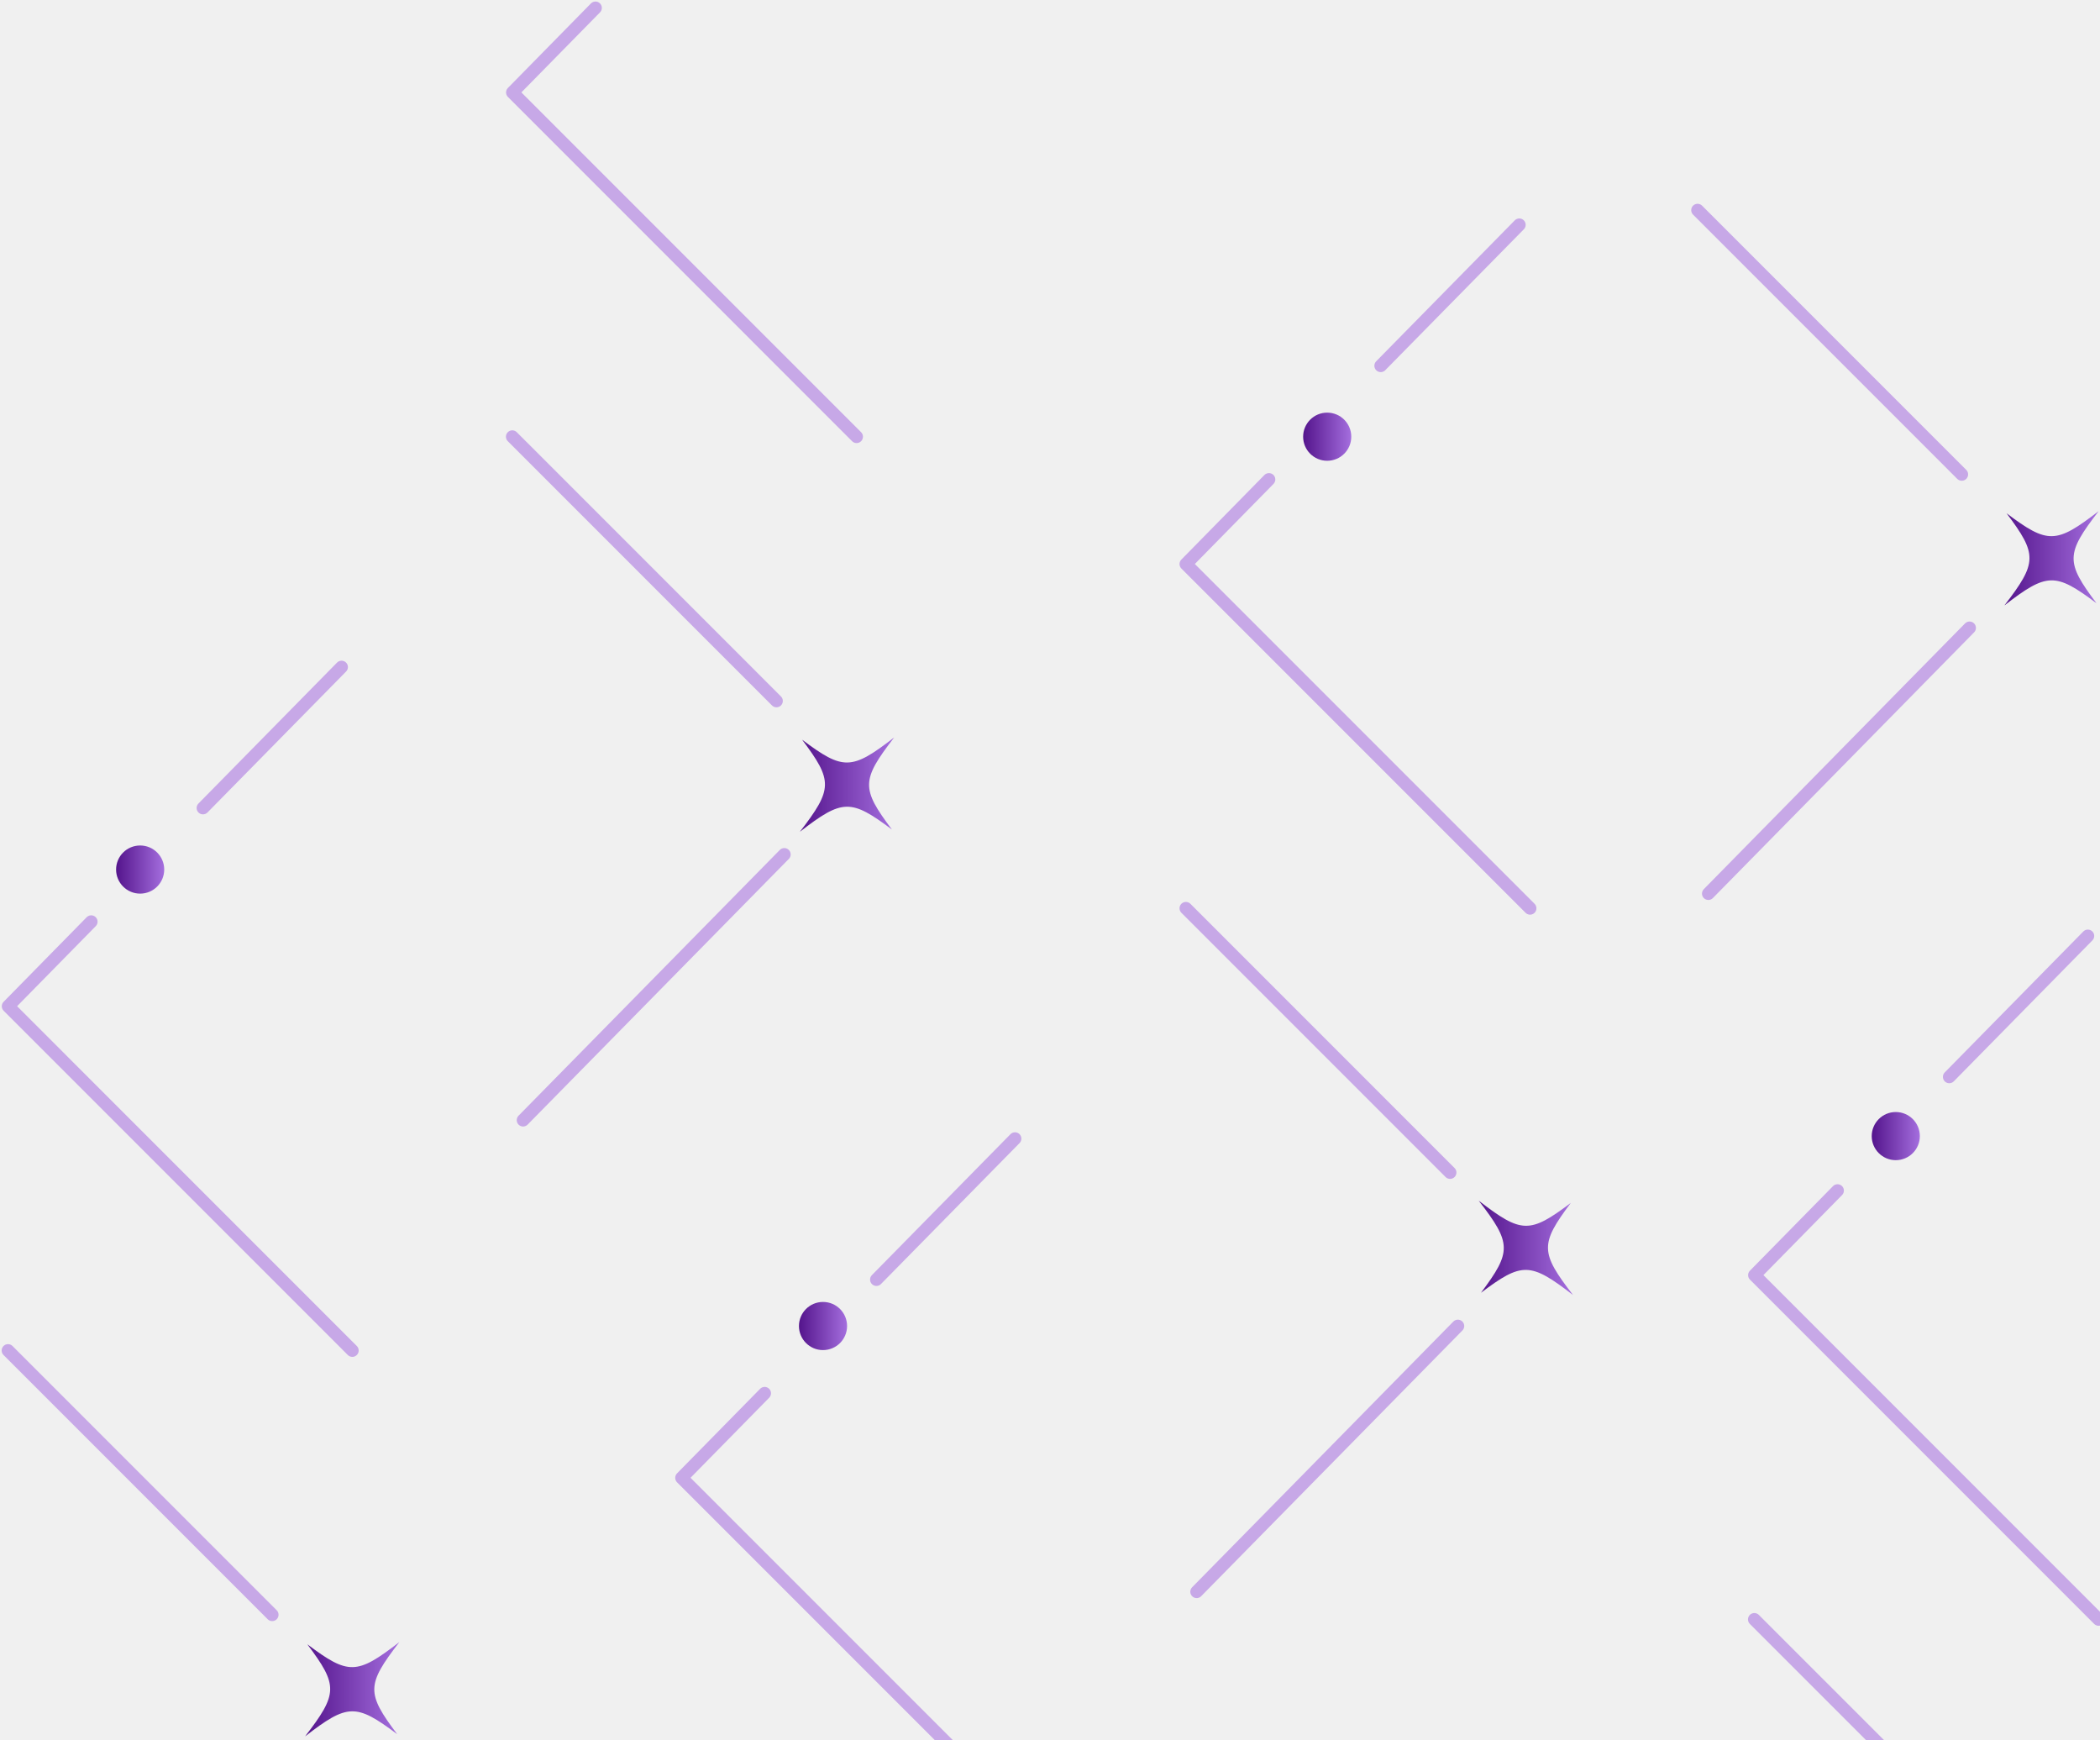
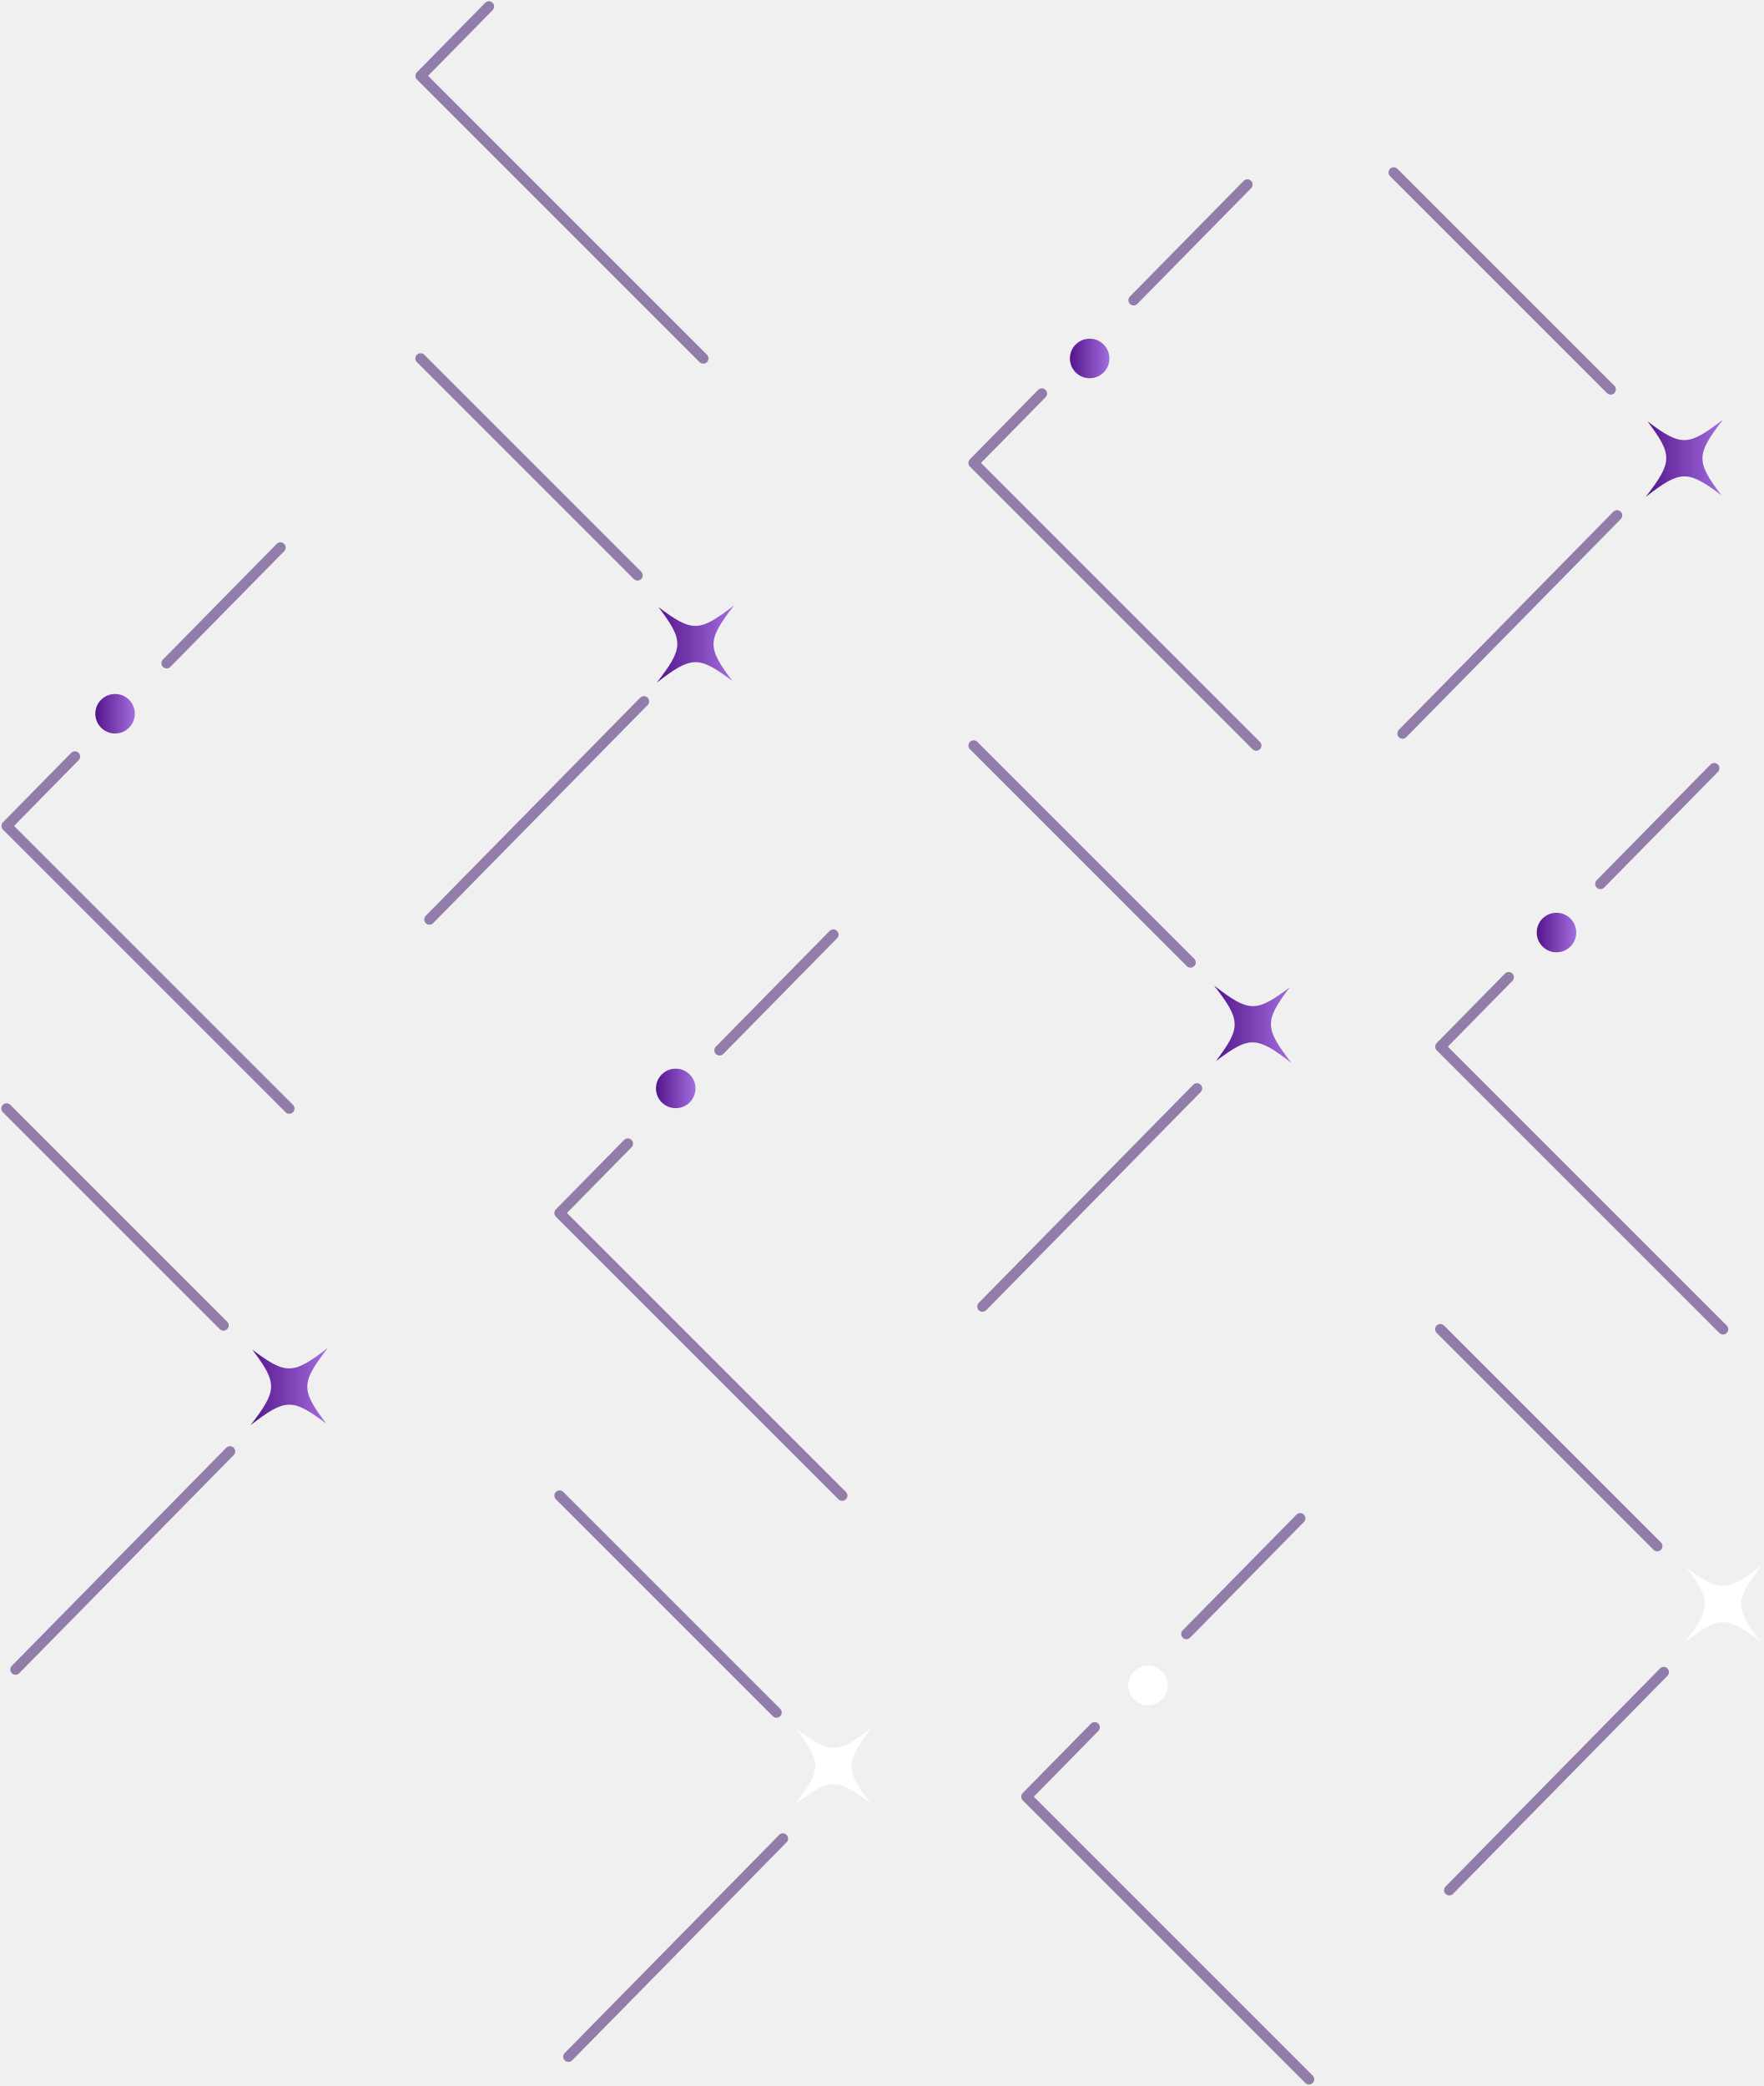
- <svg xmlns="http://www.w3.org/2000/svg" width="262" height="217" viewBox="0 0 262 217" fill="none">
-   <path d="M158.316 59.807C154.866 63.323 151.403 66.839 147.953 70.355C162.267 84.669 176.58 98.983 190.893 113.297" stroke="#C7A8E7" stroke-width="1.587" stroke-linecap="round" stroke-linejoin="round" />
-   <path d="M189.551 28.043C183.784 33.903 178.029 39.763 172.262 45.622" stroke="#C7A8E7" stroke-width="1.587" stroke-linecap="round" stroke-linejoin="round" />
-   <path d="M180.912 146.256C169.93 135.274 158.935 124.278 147.953 113.296" stroke="#C7A8E7" stroke-width="1.587" stroke-linecap="round" stroke-linejoin="round" />
-   <path d="M149.297 198.547C160.16 187.498 171.024 176.45 181.887 165.402" stroke="#C7A8E7" stroke-width="1.587" stroke-linecap="round" stroke-linejoin="round" />
-   <path d="M95.398 173.792C91.948 177.307 88.485 180.823 85.035 184.339C99.349 198.653 113.662 212.967 127.975 227.281" stroke="#C7A8E7" stroke-width="1.587" stroke-linecap="round" stroke-linejoin="round" />
-   <path d="M126.633 142.03C120.866 147.89 115.111 153.75 109.344 159.61" stroke="#C7A8E7" stroke-width="1.587" stroke-linecap="round" stroke-linejoin="round" />
-   <path d="M74.293 0.984C70.843 4.5 67.38 8.015 63.93 11.531C78.243 25.845 92.556 40.159 106.87 54.473" stroke="#C7A8E7" stroke-width="1.587" stroke-linecap="round" stroke-linejoin="round" />
-   <path d="M96.873 87.432C85.891 76.45 74.896 65.454 63.914 54.472" stroke="#C7A8E7" stroke-width="1.587" stroke-linecap="round" stroke-linejoin="round" />
-   <path d="M65.262 139.723C76.125 128.675 86.989 117.627 97.852 106.579" stroke="#C7A8E7" stroke-width="1.587" stroke-linecap="round" stroke-linejoin="round" />
-   <path d="M11.379 114.968C7.929 118.484 4.466 122 1.016 125.516C15.329 139.83 29.642 154.144 43.956 168.458" stroke="#C7A8E7" stroke-width="1.587" stroke-linecap="round" stroke-linejoin="round" />
-   <path d="M42.614 83.207C36.846 89.067 31.092 94.927 25.324 100.786" stroke="#C7A8E7" stroke-width="1.587" stroke-linecap="round" stroke-linejoin="round" />
-   <path d="M33.959 201.417C22.977 190.435 11.982 179.439 1 168.457" stroke="#C7A8E7" stroke-width="1.587" stroke-linecap="round" stroke-linejoin="round" />
-   <path d="M229.254 148.51C225.804 152.025 222.341 155.541 218.891 159.057C233.204 173.371 247.517 187.685 261.831 201.999" stroke="#C7A8E7" stroke-width="1.587" stroke-linecap="round" stroke-linejoin="round" />
-   <path d="M260.485 116.745C254.717 122.605 248.963 128.465 243.195 134.325" stroke="#C7A8E7" stroke-width="1.587" stroke-linecap="round" stroke-linejoin="round" />
-   <path d="M251.834 234.958C240.852 223.976 229.857 212.981 218.875 201.998" stroke="#C7A8E7" stroke-width="1.587" stroke-linecap="round" stroke-linejoin="round" />
-   <path d="M244.752 59.173C233.77 48.191 222.775 37.195 211.793 26.213" stroke="#C7A8E7" stroke-width="1.587" stroke-linecap="round" stroke-linejoin="round" />
-   <path d="M213.137 111.464C224 100.416 234.864 89.368 245.727 78.32" stroke="#C7A8E7" stroke-width="1.587" stroke-linecap="round" stroke-linejoin="round" />
-   <path d="M17.487 111.467C19.145 111.467 20.489 110.122 20.489 108.464C20.489 106.806 19.145 105.462 17.487 105.462C15.829 105.462 14.484 106.806 14.484 108.464C14.484 110.122 15.829 111.467 17.487 111.467Z" fill="url(#paint0_linear_8205_632575)" />
-   <path d="M102.682 168.405C104.34 168.405 105.684 167.061 105.684 165.403C105.684 163.744 104.34 162.4 102.682 162.4C101.024 162.4 99.68 163.744 99.68 165.403C99.68 167.061 101.024 168.405 102.682 168.405Z" fill="url(#paint1_linear_8205_632575)" />
-   <path d="M236.522 144.715C238.18 144.715 239.524 143.371 239.524 141.713C239.524 140.054 238.18 138.71 236.522 138.71C234.864 138.71 233.52 140.054 233.52 141.713C233.52 143.371 234.864 144.715 236.522 144.715Z" fill="url(#paint2_linear_8205_632575)" />
-   <path d="M165.584 57.475C167.242 57.475 168.587 56.131 168.587 54.473C168.587 52.814 167.242 51.47 165.584 51.47C163.926 51.47 162.582 52.814 162.582 54.473C162.582 56.131 163.926 57.475 165.584 57.475Z" fill="url(#paint3_linear_8205_632575)" />
-   <path d="M184.769 161.254C189.904 157.396 190.918 157.422 196.251 161.531C192.143 156.211 192.13 155.184 195.975 150.048C190.839 153.906 189.825 153.88 184.492 149.771C188.601 155.091 188.614 156.119 184.769 161.254Z" fill="url(#paint4_linear_8205_632575)" />
-   <path d="M111.279 103.473C107.421 98.338 107.447 97.324 111.556 91.991C106.236 96.099 105.209 96.112 100.073 92.267C103.932 97.403 103.905 98.417 99.797 103.75C105.117 99.641 106.144 99.628 111.279 103.473Z" fill="url(#paint5_linear_8205_632575)" />
-   <path d="M49.549 216.31C45.691 211.175 45.717 210.161 49.825 204.828C44.505 208.936 43.478 208.949 38.343 205.104C42.201 210.24 42.175 211.254 38.066 216.587C43.386 212.478 44.413 212.465 49.549 216.31Z" fill="url(#paint6_linear_8205_632575)" />
-   <path d="M261.557 75.239C257.698 70.103 257.725 69.09 261.833 63.756C256.513 67.865 255.486 67.878 250.351 64.033C254.209 69.168 254.183 70.183 250.074 75.516C255.394 71.407 256.421 71.394 261.557 75.239Z" fill="url(#paint7_linear_8205_632575)" />
+ <svg xmlns="http://www.w3.org/2000/svg" width="268" height="317" viewBox="0 0 268 317" fill="none">
+   <path d="M158.316 59.807C154.866 63.323 151.403 66.839 147.953 70.355C162.267 84.669 176.58 98.983 190.893 113.297" stroke="#927CA9" stroke-width="1.587" stroke-linecap="round" stroke-linejoin="round" />
+   <path d="M189.551 28.043C183.784 33.903 178.029 39.763 172.262 45.622" stroke="#927CA9" stroke-width="1.587" stroke-linecap="round" stroke-linejoin="round" />
+   <path d="M180.912 146.256C169.93 135.274 158.935 124.278 147.953 113.296" stroke="#927CA9" stroke-width="1.587" stroke-linecap="round" stroke-linejoin="round" />
+   <path d="M149.297 198.547C160.16 187.498 171.024 176.45 181.887 165.402" stroke="#927CA9" stroke-width="1.587" stroke-linecap="round" stroke-linejoin="round" />
+   <path d="M95.398 173.792C91.948 177.307 88.485 180.823 85.035 184.339C99.349 198.653 113.662 212.967 127.975 227.281" stroke="#927CA9" stroke-width="1.587" stroke-linecap="round" stroke-linejoin="round" />
+   <path d="M126.633 142.03C120.866 147.89 115.111 153.75 109.344 159.61" stroke="#927CA9" stroke-width="1.587" stroke-linecap="round" stroke-linejoin="round" />
+   <path d="M117.994 260.24C107.012 249.258 96.017 238.263 85.035 227.28" stroke="#927CA9" stroke-width="1.587" stroke-linecap="round" stroke-linejoin="round" />
+   <path d="M86.379 312.544C97.242 301.495 108.106 290.447 118.969 279.399" stroke="#927CA9" stroke-width="1.587" stroke-linecap="round" stroke-linejoin="round" />
+   <path d="M74.293 0.984C70.843 4.5 67.38 8.015 63.93 11.531C78.243 25.845 92.556 40.159 106.87 54.473" stroke="#927CA9" stroke-width="1.587" stroke-linecap="round" stroke-linejoin="round" />
+   <path d="M96.873 87.432C85.891 76.45 74.896 65.454 63.914 54.472" stroke="#927CA9" stroke-width="1.587" stroke-linecap="round" stroke-linejoin="round" />
+   <path d="M65.262 139.723C76.125 128.675 86.989 117.627 97.852 106.579" stroke="#927CA9" stroke-width="1.587" stroke-linecap="round" stroke-linejoin="round" />
+   <path d="M11.379 114.968C7.929 118.484 4.466 122 1.016 125.516C15.329 139.83 29.642 154.144 43.956 168.458" stroke="#927CA9" stroke-width="1.587" stroke-linecap="round" stroke-linejoin="round" />
+   <path d="M42.614 83.207C36.846 89.067 31.092 94.927 25.324 100.786" stroke="#927CA9" stroke-width="1.587" stroke-linecap="round" stroke-linejoin="round" />
+   <path d="M33.959 201.417C22.977 190.435 11.982 179.439 1 168.457" stroke="#927CA9" stroke-width="1.587" stroke-linecap="round" stroke-linejoin="round" />
+   <path d="M2.355 253.711C13.219 242.663 24.082 231.614 34.946 220.566" stroke="#927CA9" stroke-width="1.587" stroke-linecap="round" stroke-linejoin="round" />
+   <path d="M229.254 148.51C225.804 152.025 222.341 155.541 218.891 159.057C233.204 173.371 247.517 187.685 261.831 201.999" stroke="#927CA9" stroke-width="1.587" stroke-linecap="round" stroke-linejoin="round" />
+   <path d="M260.485 116.745C254.717 122.605 248.963 128.465 243.195 134.325" stroke="#927CA9" stroke-width="1.587" stroke-linecap="round" stroke-linejoin="round" />
+   <path d="M251.834 234.958C240.852 223.976 229.857 212.981 218.875 201.998" stroke="#927CA9" stroke-width="1.587" stroke-linecap="round" stroke-linejoin="round" />
+   <path d="M220.23 287.249C231.094 276.201 241.957 265.153 252.821 254.105" stroke="#927CA9" stroke-width="1.587" stroke-linecap="round" stroke-linejoin="round" />
+   <path d="M166.34 262.491C162.89 266.007 159.427 269.523 155.977 273.039C170.29 287.353 184.603 301.667 198.917 315.981" stroke="#927CA9" stroke-width="1.587" stroke-linecap="round" stroke-linejoin="round" />
+   <path d="M197.574 230.73C191.807 236.59 186.053 242.45 180.285 248.309" stroke="#927CA9" stroke-width="1.587" stroke-linecap="round" stroke-linejoin="round" />
+   <path d="M244.752 59.173C233.77 48.191 222.775 37.195 211.793 26.213" stroke="#927CA9" stroke-width="1.587" stroke-linecap="round" stroke-linejoin="round" />
+   <path d="M213.137 111.464C224 100.416 234.864 89.368 245.727 78.32" stroke="#927CA9" stroke-width="1.587" stroke-linecap="round" stroke-linejoin="round" />
+   <path d="M17.487 111.467C19.145 111.467 20.489 110.122 20.489 108.464C20.489 106.806 19.145 105.462 17.487 105.462C15.829 105.462 14.484 106.806 14.484 108.464C14.484 110.122 15.829 111.467 17.487 111.467Z" fill="url(#paint0_linear_8360_216348)" />
+   <path d="M102.682 168.405C104.34 168.405 105.684 167.061 105.684 165.403C105.684 163.744 104.34 162.4 102.682 162.4C101.024 162.4 99.68 163.744 99.68 165.403C99.68 167.061 101.024 168.405 102.682 168.405Z" fill="url(#paint1_linear_8360_216348)" />
+   <path d="M174.447 259.134C176.106 259.134 177.45 257.79 177.45 256.132C177.45 254.474 176.106 253.13 174.447 253.13C172.789 253.13 171.445 254.474 171.445 256.132C171.445 257.79 172.789 259.134 174.447 259.134Z" fill="white" />
+   <path d="M236.522 144.715C238.18 144.715 239.524 143.371 239.524 141.713C239.524 140.054 238.18 138.71 236.522 138.71C234.864 138.71 233.52 140.054 233.52 141.713C233.52 143.371 234.864 144.715 236.522 144.715Z" fill="url(#paint2_linear_8360_216348)" />
+   <path d="M165.584 57.475C167.242 57.475 168.587 56.131 168.587 54.473C168.587 52.814 167.242 51.47 165.584 51.47C163.926 51.47 162.582 52.814 162.582 54.473C162.582 56.131 163.926 57.475 165.584 57.475Z" fill="url(#paint3_linear_8360_216348)" />
+   <path d="M184.769 161.254C189.904 157.396 190.918 157.422 196.251 161.531C192.143 156.211 192.13 155.184 195.975 150.048C190.839 153.906 189.825 153.88 184.492 149.771C188.601 155.091 188.614 156.119 184.769 161.254Z" fill="url(#paint4_linear_8360_216348)" />
+   <path d="M111.279 103.473C107.421 98.338 107.447 97.324 111.556 91.991C106.236 96.099 105.209 96.112 100.073 92.267C103.932 97.403 103.905 98.417 99.797 103.75C105.117 99.641 106.144 99.628 111.279 103.473Z" fill="url(#paint5_linear_8360_216348)" />
+   <path d="M49.549 216.31C45.691 211.175 45.717 210.161 49.825 204.828C44.505 208.936 43.478 208.949 38.343 205.104C42.201 210.24 42.175 211.254 38.066 216.587C43.386 212.478 44.413 212.465 49.549 216.31Z" fill="url(#paint6_linear_8360_216348)" />
+   <path d="M132.244 273.974C128.386 268.838 128.412 267.824 132.521 262.491C127.201 266.599 126.174 266.613 121.038 262.768C124.897 267.903 124.87 268.917 120.762 274.25C126.082 270.142 127.109 270.129 132.244 273.974Z" fill="white" />
+   <path d="M267.428 249.364C263.569 244.229 263.596 243.215 267.704 237.882C262.384 241.99 261.357 242.003 256.222 238.158C260.08 243.294 260.054 244.308 255.945 249.641C261.265 245.532 262.292 245.519 267.428 249.364Z" fill="white" />
+   <path d="M261.557 75.239C257.698 70.103 257.725 69.09 261.833 63.756C256.513 67.865 255.486 67.878 250.351 64.033C254.209 69.168 254.183 70.183 250.074 75.516C255.394 71.407 256.421 71.394 261.557 75.239Z" fill="url(#paint7_linear_8360_216348)" />
  <defs>
-     <linearGradient id="paint0_linear_8205_632575" x1="14.484" y1="108.464" x2="20.489" y2="108.464" gradientUnits="userSpaceOnUse">
+     <linearGradient id="paint0_linear_8360_216348" x1="14.484" y1="108.464" x2="20.489" y2="108.464" gradientUnits="userSpaceOnUse">
      <stop stop-color="#54148C" />
      <stop offset="1" stop-color="#A46EDE" />
    </linearGradient>
-     <linearGradient id="paint1_linear_8205_632575" x1="99.68" y1="165.403" x2="105.684" y2="165.403" gradientUnits="userSpaceOnUse">
+     <linearGradient id="paint1_linear_8360_216348" x1="99.68" y1="165.403" x2="105.684" y2="165.403" gradientUnits="userSpaceOnUse">
      <stop stop-color="#54148C" />
      <stop offset="1" stop-color="#A46EDE" />
    </linearGradient>
-     <linearGradient id="paint2_linear_8205_632575" x1="233.52" y1="141.713" x2="239.524" y2="141.713" gradientUnits="userSpaceOnUse">
+     <linearGradient id="paint2_linear_8360_216348" x1="233.52" y1="141.713" x2="239.524" y2="141.713" gradientUnits="userSpaceOnUse">
      <stop stop-color="#54148C" />
      <stop offset="1" stop-color="#A46EDE" />
    </linearGradient>
-     <linearGradient id="paint3_linear_8205_632575" x1="162.582" y1="54.473" x2="168.587" y2="54.473" gradientUnits="userSpaceOnUse">
+     <linearGradient id="paint3_linear_8360_216348" x1="162.582" y1="54.473" x2="168.587" y2="54.473" gradientUnits="userSpaceOnUse">
      <stop stop-color="#54148C" />
      <stop offset="1" stop-color="#A46EDE" />
    </linearGradient>
-     <linearGradient id="paint4_linear_8205_632575" x1="184.492" y1="155.651" x2="196.251" y2="155.651" gradientUnits="userSpaceOnUse">
+     <linearGradient id="paint4_linear_8360_216348" x1="184.492" y1="155.651" x2="196.251" y2="155.651" gradientUnits="userSpaceOnUse">
      <stop stop-color="#54148C" />
      <stop offset="1" stop-color="#A46EDE" />
    </linearGradient>
-     <linearGradient id="paint5_linear_8205_632575" x1="99.797" y1="97.87" x2="111.556" y2="97.87" gradientUnits="userSpaceOnUse">
+     <linearGradient id="paint5_linear_8360_216348" x1="99.797" y1="97.87" x2="111.556" y2="97.87" gradientUnits="userSpaceOnUse">
      <stop stop-color="#54148C" />
      <stop offset="1" stop-color="#A46EDE" />
    </linearGradient>
-     <linearGradient id="paint6_linear_8205_632575" x1="38.066" y1="210.707" x2="49.825" y2="210.707" gradientUnits="userSpaceOnUse">
+     <linearGradient id="paint6_linear_8360_216348" x1="38.066" y1="210.707" x2="49.825" y2="210.707" gradientUnits="userSpaceOnUse">
      <stop stop-color="#54148C" />
      <stop offset="1" stop-color="#A46EDE" />
    </linearGradient>
-     <linearGradient id="paint7_linear_8205_632575" x1="250.074" y1="69.636" x2="261.833" y2="69.636" gradientUnits="userSpaceOnUse">
+     <linearGradient id="paint7_linear_8360_216348" x1="250.074" y1="69.636" x2="261.833" y2="69.636" gradientUnits="userSpaceOnUse">
      <stop stop-color="#54148C" />
      <stop offset="1" stop-color="#A46EDE" />
    </linearGradient>
  </defs>
</svg>
